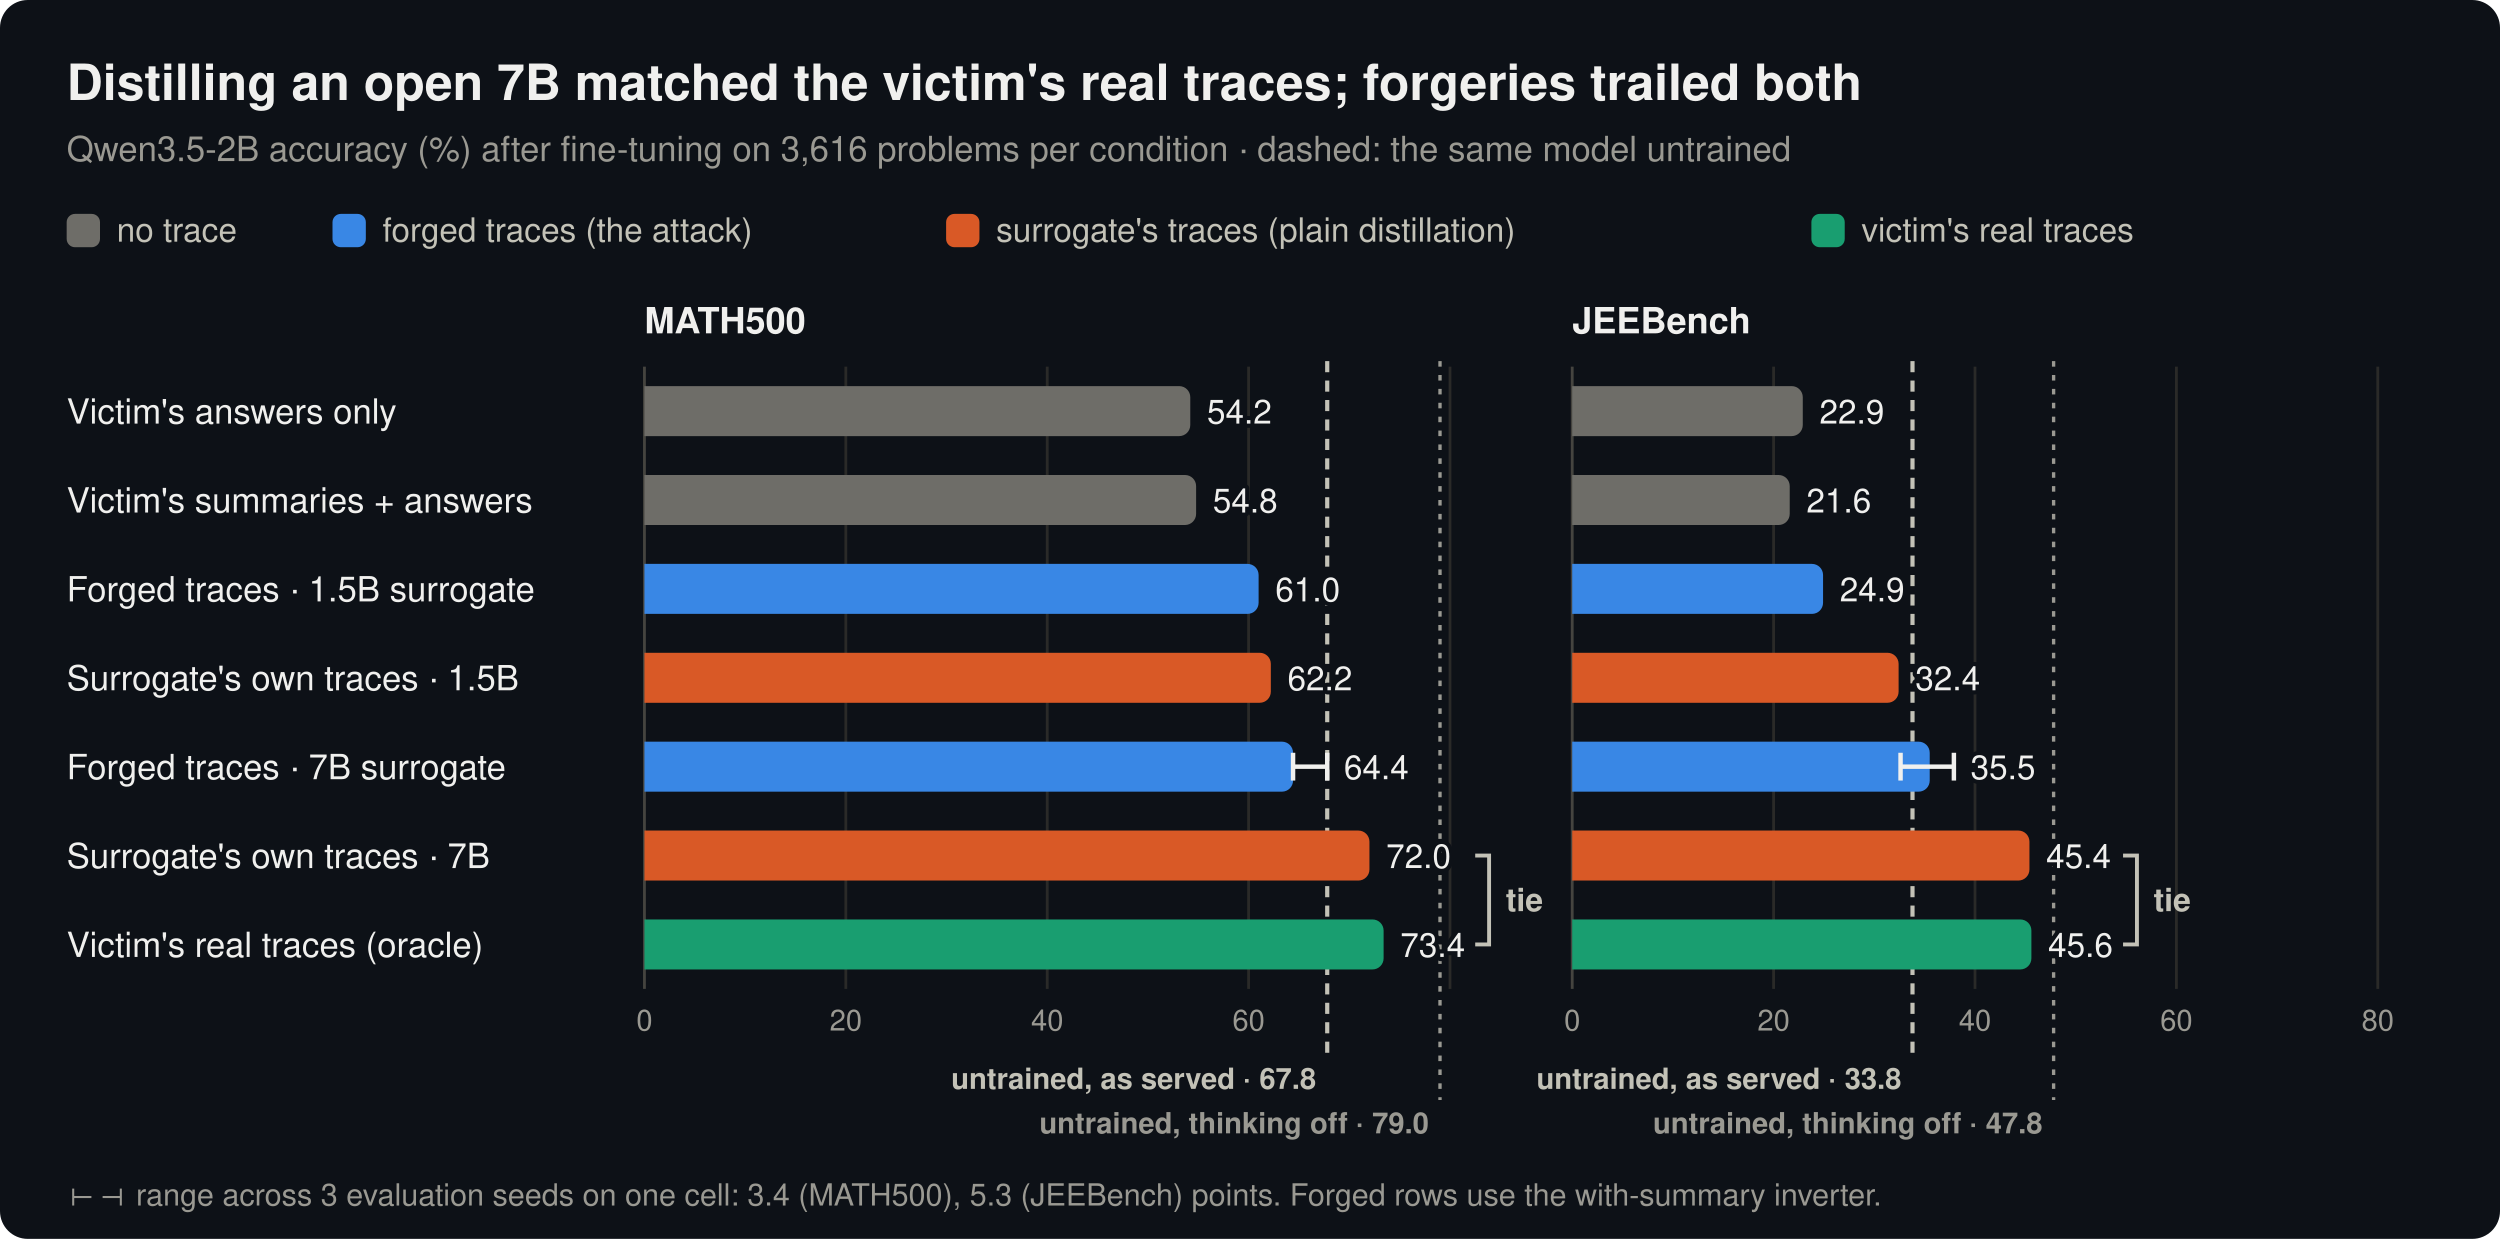
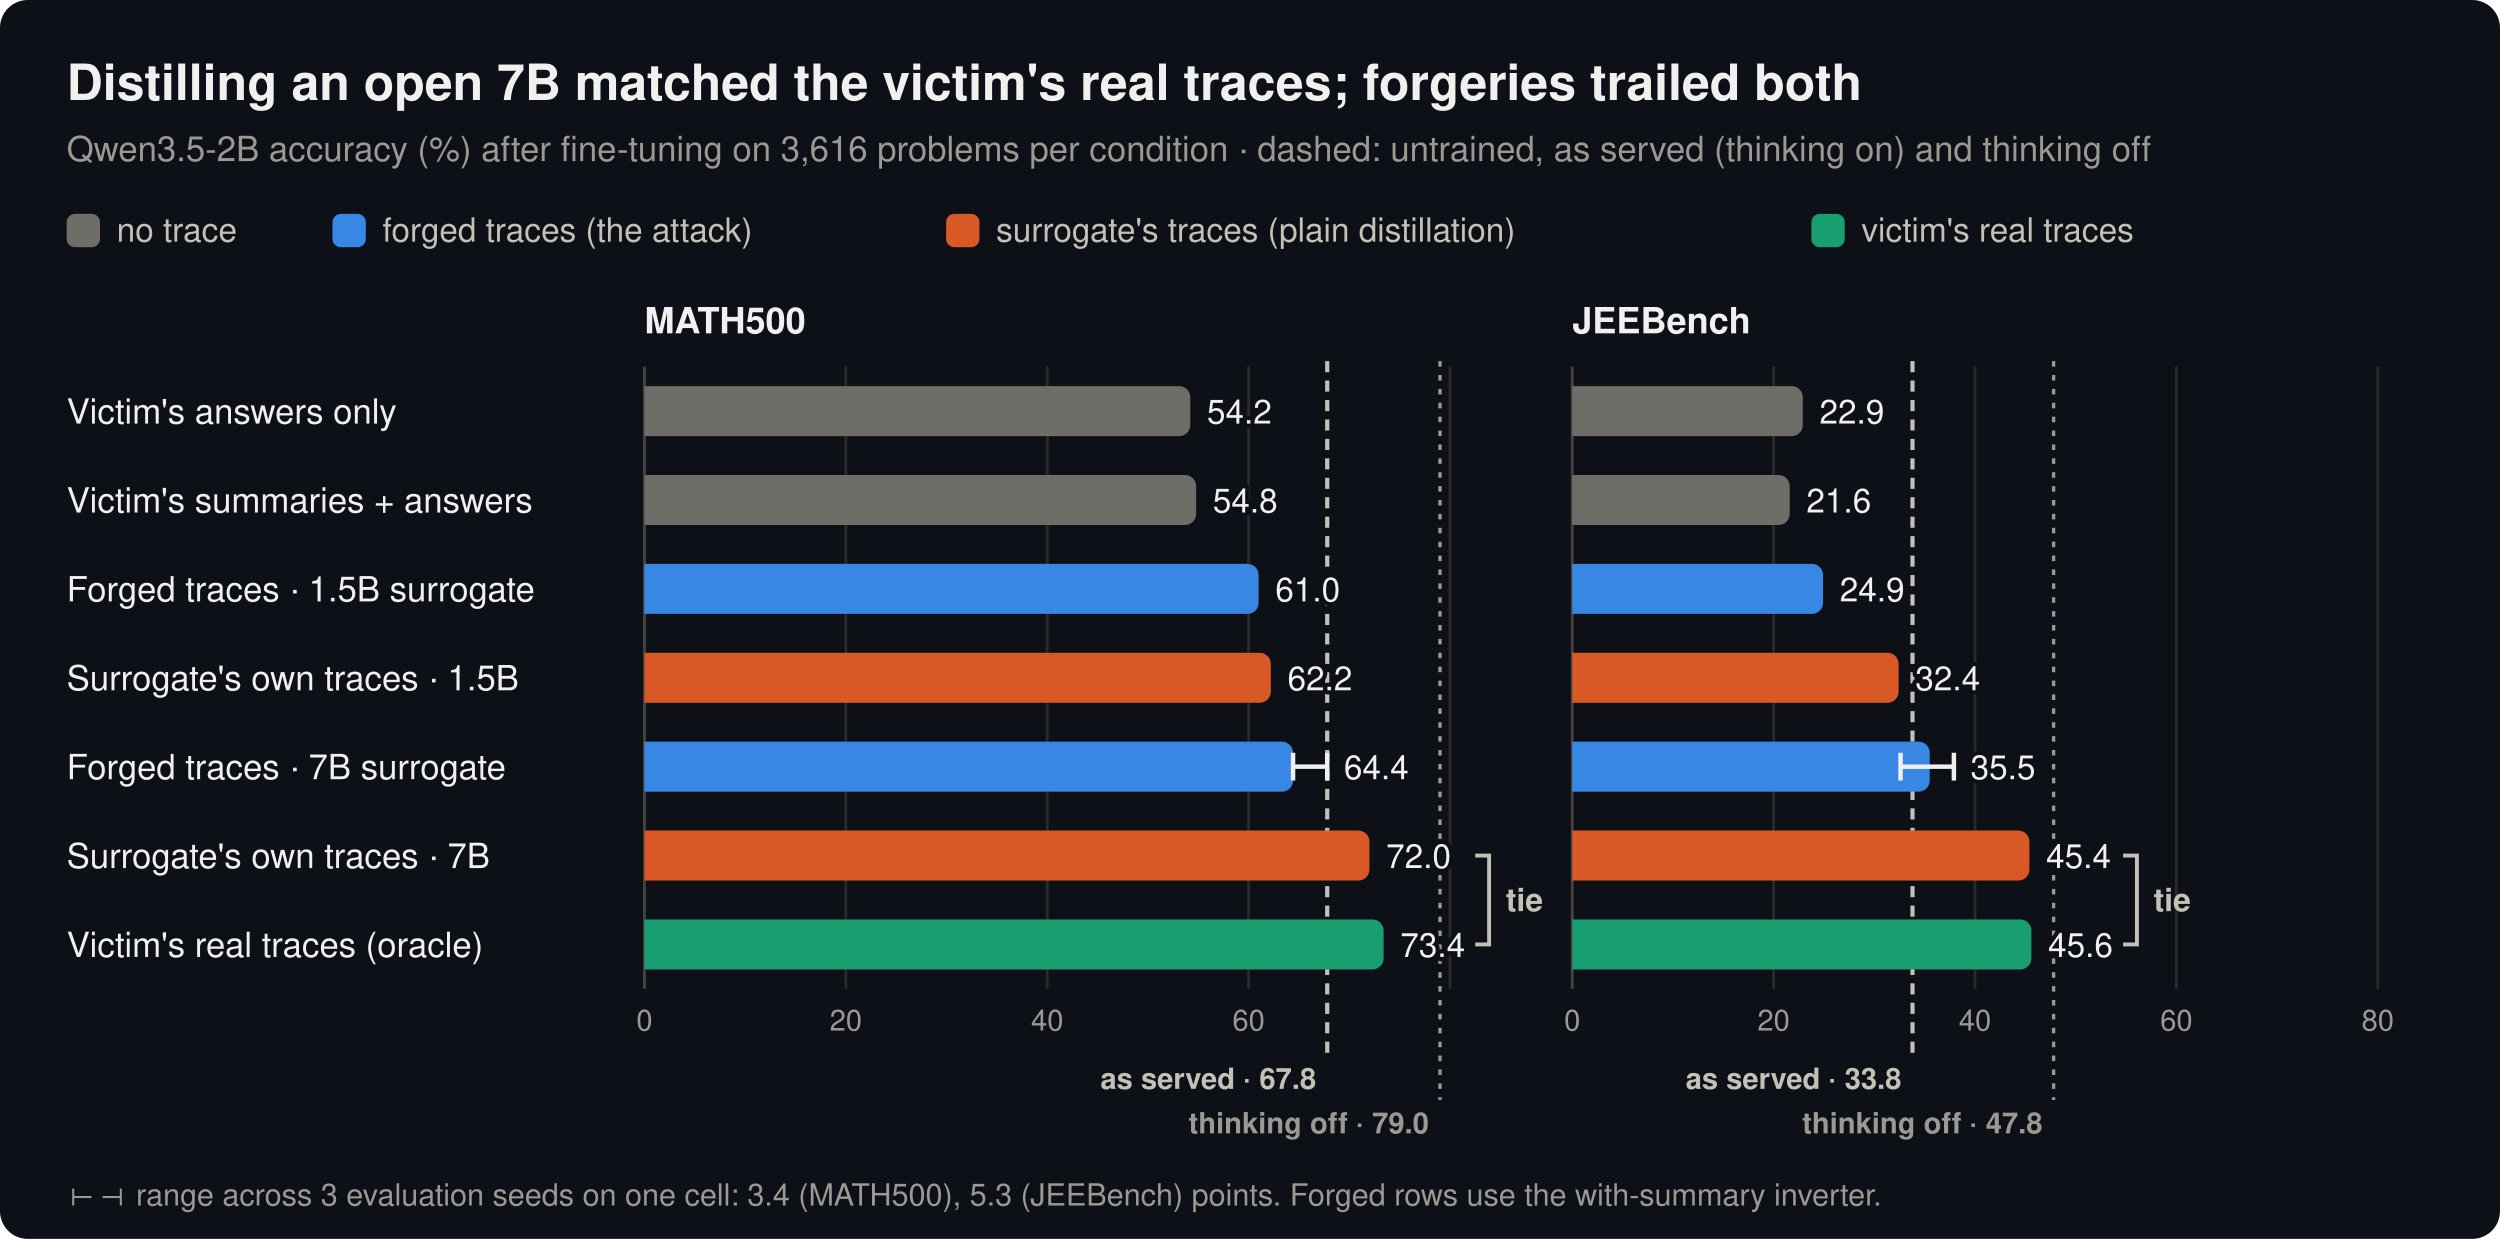
<svg xmlns="http://www.w3.org/2000/svg" width="900" height="446" viewBox="0 0 900 446" role="img" aria-label="Student accuracy by training condition">
  <rect x="0.0" y="0.0" width="900.0" height="446.0" rx="10" fill="#0d1117" />
  <text x="24.0" y="36.0" font-family="system-ui, -apple-system, &quot;Segoe UI&quot;, Helvetica, Arial, sans-serif" font-size="18" fill="#f0f0ee" text-anchor="start" font-weight="700" style="">Distilling an open 7B matched the victim's real traces; forgeries trailed both</text>
-   <text x="24.0" y="58.0" font-family="system-ui, -apple-system, &quot;Segoe UI&quot;, Helvetica, Arial, sans-serif" font-size="12.5" fill="#9a9992" text-anchor="start" font-weight="normal" style="">Qwen3.5-2B accuracy (%) after fine-tuning on 3,616 problems per condition · dashed: the same model untrained</text>
+   <text x="24.0" y="58.0" font-family="system-ui, -apple-system, &quot;Segoe UI&quot;, Helvetica, Arial, sans-serif" font-size="12.5" fill="#9a9992" text-anchor="start" font-weight="normal" style="">Qwen3.5-2B accuracy (%) after fine-tuning on 3,616 problems per condition · dashed: untrained, as served (thinking on) and thinking off</text>
  <rect x="24.0" y="77.0" width="12.0" height="12.0" rx="3" fill="#6e6d68" />
  <text x="42.0" y="87.0" font-family="system-ui, -apple-system, &quot;Segoe UI&quot;, Helvetica, Arial, sans-serif" font-size="12" fill="#c3c2b7" text-anchor="start" font-weight="normal" style="">no trace</text>
  <rect x="119.7" y="77.0" width="12.0" height="12.0" rx="3" fill="#3987e5" />
  <text x="137.7" y="87.0" font-family="system-ui, -apple-system, &quot;Segoe UI&quot;, Helvetica, Arial, sans-serif" font-size="12" fill="#c3c2b7" text-anchor="start" font-weight="normal" style="">forged traces (the attack)</text>
  <rect x="340.6" y="77.0" width="12.0" height="12.0" rx="3" fill="#d95926" />
  <text x="358.6" y="87.0" font-family="system-ui, -apple-system, &quot;Segoe UI&quot;, Helvetica, Arial, sans-serif" font-size="12" fill="#c3c2b7" text-anchor="start" font-weight="normal" style="">surrogate's traces (plain distillation)</text>
  <rect x="652.1" y="77.0" width="12.0" height="12.0" rx="3" fill="#199e70" />
  <text x="670.1" y="87.0" font-family="system-ui, -apple-system, &quot;Segoe UI&quot;, Helvetica, Arial, sans-serif" font-size="12" fill="#c3c2b7" text-anchor="start" font-weight="normal" style="">victim's real traces</text>
  <text x="232.0" y="120.0" font-family="system-ui, -apple-system, &quot;Segoe UI&quot;, Helvetica, Arial, sans-serif" font-size="13" fill="#f0f0ee" text-anchor="start" font-weight="700" style="">MATH500</text>
  <line x1="232.0" y1="132.0" x2="232.0" y2="356.0" stroke="#45443f" stroke-width="1.0" />
  <text x="232.0" y="371.0" font-family="system-ui, -apple-system, &quot;Segoe UI&quot;, Helvetica, Arial, sans-serif" font-size="10.5" fill="#9a9992" text-anchor="middle" font-weight="normal" style="font-variant-numeric: tabular-nums;">0</text>
  <line x1="304.5" y1="132.0" x2="304.5" y2="356.0" stroke="#2a2a28" stroke-width="1.0" />
  <text x="304.5" y="371.0" font-family="system-ui, -apple-system, &quot;Segoe UI&quot;, Helvetica, Arial, sans-serif" font-size="10.5" fill="#9a9992" text-anchor="middle" font-weight="normal" style="font-variant-numeric: tabular-nums;">20</text>
  <line x1="377.0" y1="132.0" x2="377.0" y2="356.0" stroke="#2a2a28" stroke-width="1.0" />
  <text x="377.0" y="371.0" font-family="system-ui, -apple-system, &quot;Segoe UI&quot;, Helvetica, Arial, sans-serif" font-size="10.5" fill="#9a9992" text-anchor="middle" font-weight="normal" style="font-variant-numeric: tabular-nums;">40</text>
  <line x1="449.5" y1="132.0" x2="449.5" y2="356.0" stroke="#2a2a28" stroke-width="1.0" />
  <text x="449.5" y="371.0" font-family="system-ui, -apple-system, &quot;Segoe UI&quot;, Helvetica, Arial, sans-serif" font-size="10.5" fill="#9a9992" text-anchor="middle" font-weight="normal" style="font-variant-numeric: tabular-nums;">60</text>
  <line x1="522.0" y1="132.0" x2="522.0" y2="356.0" stroke="#2a2a28" stroke-width="1.0" />
  <line x1="477.8" y1="130.0" x2="477.8" y2="380.0" stroke="#c3c2b7" stroke-width="1.5" stroke-dasharray="4 3" />
-   <text x="473.8" y="392.0" font-family="system-ui, -apple-system, &quot;Segoe UI&quot;, Helvetica, Arial, sans-serif" font-size="10.5" fill="#c3c2b7" text-anchor="end" font-weight="600" style="" paint-order="stroke" stroke="#0d1117" stroke-width="3" stroke-linejoin="round">untrained, as served · 67.8</text>
+   <text x="473.8" y="392.0" font-family="system-ui, -apple-system, &quot;Segoe UI&quot;, Helvetica, Arial, sans-serif" font-size="10.5" fill="#c3c2b7" text-anchor="end" font-weight="600" style="" paint-order="stroke" stroke="#0d1117" stroke-width="3" stroke-linejoin="round">as served · 67.8</text>
  <line x1="518.4" y1="130.0" x2="518.4" y2="396.0" stroke="#9a9992" stroke-width="1.2" stroke-dasharray="2 3" />
-   <text x="514.4" y="408.0" font-family="system-ui, -apple-system, &quot;Segoe UI&quot;, Helvetica, Arial, sans-serif" font-size="10.5" fill="#9a9992" text-anchor="end" font-weight="600" style="" paint-order="stroke" stroke="#0d1117" stroke-width="3" stroke-linejoin="round">untrained, thinking off · 79.0</text>
+   <text x="514.4" y="408.0" font-family="system-ui, -apple-system, &quot;Segoe UI&quot;, Helvetica, Arial, sans-serif" font-size="10.5" fill="#9a9992" text-anchor="end" font-weight="600" style="" paint-order="stroke" stroke="#0d1117" stroke-width="3" stroke-linejoin="round">thinking off · 79.0</text>
  <path d="M232.0,139.0 H424.5 a4,4 0 0 1 4,4 V153.0 a4,4 0 0 1 -4,4 H232.0 Z" fill="#6e6d68" />
  <path d="M232.0,171.0 H426.6 a4,4 0 0 1 4,4 V185.0 a4,4 0 0 1 -4,4 H232.0 Z" fill="#6e6d68" />
  <path d="M232.0,203.0 H449.1 a4,4 0 0 1 4,4 V217.0 a4,4 0 0 1 -4,4 H232.0 Z" fill="#3987e5" />
  <path d="M232.0,235.0 H453.5 a4,4 0 0 1 4,4 V249.0 a4,4 0 0 1 -4,4 H232.0 Z" fill="#d95926" />
  <path d="M232.0,267.0 H461.5 a4,4 0 0 1 4,4 V281.0 a4,4 0 0 1 -4,4 H232.0 Z" fill="#3987e5" />
  <path d="M232.0,299.0 H489.0 a4,4 0 0 1 4,4 V313.0 a4,4 0 0 1 -4,4 H232.0 Z" fill="#d95926" />
  <path d="M232.0,331.0 H494.1 a4,4 0 0 1 4,4 V345.0 a4,4 0 0 1 -4,4 H232.0 Z" fill="#199e70" />
  <path d="M531.075,308.0 H536.075 V340.0 H531.075" fill="none" stroke="#c3c2b7" stroke-width="1.4" />
  <text x="542.1" y="328.0" font-family="system-ui, -apple-system, &quot;Segoe UI&quot;, Helvetica, Arial, sans-serif" font-size="11.5" fill="#c3c2b7" text-anchor="start" font-weight="700" style="">tie</text>
  <text x="434.5" y="152.5" font-family="system-ui, -apple-system, &quot;Segoe UI&quot;, Helvetica, Arial, sans-serif" font-size="12" fill="#f0f0ee" text-anchor="start" font-weight="normal" style="font-variant-numeric: tabular-nums;" paint-order="stroke" stroke="#0d1117" stroke-width="3" stroke-linejoin="round">54.2</text>
  <text x="436.6" y="184.5" font-family="system-ui, -apple-system, &quot;Segoe UI&quot;, Helvetica, Arial, sans-serif" font-size="12" fill="#f0f0ee" text-anchor="start" font-weight="normal" style="font-variant-numeric: tabular-nums;" paint-order="stroke" stroke="#0d1117" stroke-width="3" stroke-linejoin="round">54.8</text>
  <text x="459.1" y="216.5" font-family="system-ui, -apple-system, &quot;Segoe UI&quot;, Helvetica, Arial, sans-serif" font-size="12" fill="#f0f0ee" text-anchor="start" font-weight="normal" style="font-variant-numeric: tabular-nums;" paint-order="stroke" stroke="#0d1117" stroke-width="3" stroke-linejoin="round">61.0</text>
  <text x="463.5" y="248.5" font-family="system-ui, -apple-system, &quot;Segoe UI&quot;, Helvetica, Arial, sans-serif" font-size="12" fill="#f0f0ee" text-anchor="start" font-weight="normal" style="font-variant-numeric: tabular-nums;" paint-order="stroke" stroke="#0d1117" stroke-width="3" stroke-linejoin="round">62.2</text>
  <line x1="465.5" y1="276.0" x2="477.8" y2="276.0" stroke="#f0f0ee" stroke-width="1.6" />
  <line x1="465.5" y1="271.0" x2="465.5" y2="281.0" stroke="#f0f0ee" stroke-width="1.6" />
  <line x1="477.8" y1="271.0" x2="477.8" y2="281.0" stroke="#f0f0ee" stroke-width="1.6" />
  <text x="483.8" y="280.5" font-family="system-ui, -apple-system, &quot;Segoe UI&quot;, Helvetica, Arial, sans-serif" font-size="12" fill="#f0f0ee" text-anchor="start" font-weight="normal" style="font-variant-numeric: tabular-nums;" paint-order="stroke" stroke="#0d1117" stroke-width="3" stroke-linejoin="round">64.4</text>
  <text x="499.0" y="312.5" font-family="system-ui, -apple-system, &quot;Segoe UI&quot;, Helvetica, Arial, sans-serif" font-size="12" fill="#f0f0ee" text-anchor="start" font-weight="normal" style="font-variant-numeric: tabular-nums;" paint-order="stroke" stroke="#0d1117" stroke-width="3" stroke-linejoin="round">72.0</text>
  <text x="504.1" y="344.5" font-family="system-ui, -apple-system, &quot;Segoe UI&quot;, Helvetica, Arial, sans-serif" font-size="12" fill="#f0f0ee" text-anchor="start" font-weight="normal" style="font-variant-numeric: tabular-nums;" paint-order="stroke" stroke="#0d1117" stroke-width="3" stroke-linejoin="round">73.4</text>
  <text x="566.0" y="120.0" font-family="system-ui, -apple-system, &quot;Segoe UI&quot;, Helvetica, Arial, sans-serif" font-size="13" fill="#f0f0ee" text-anchor="start" font-weight="700" style="">JEEBench</text>
  <line x1="566.0" y1="132.0" x2="566.0" y2="356.0" stroke="#45443f" stroke-width="1.0" />
  <text x="566.0" y="371.0" font-family="system-ui, -apple-system, &quot;Segoe UI&quot;, Helvetica, Arial, sans-serif" font-size="10.5" fill="#9a9992" text-anchor="middle" font-weight="normal" style="font-variant-numeric: tabular-nums;">0</text>
  <line x1="638.5" y1="132.0" x2="638.5" y2="356.0" stroke="#2a2a28" stroke-width="1.0" />
  <text x="638.5" y="371.0" font-family="system-ui, -apple-system, &quot;Segoe UI&quot;, Helvetica, Arial, sans-serif" font-size="10.5" fill="#9a9992" text-anchor="middle" font-weight="normal" style="font-variant-numeric: tabular-nums;">20</text>
  <line x1="711.0" y1="132.0" x2="711.0" y2="356.0" stroke="#2a2a28" stroke-width="1.0" />
  <text x="711.0" y="371.0" font-family="system-ui, -apple-system, &quot;Segoe UI&quot;, Helvetica, Arial, sans-serif" font-size="10.5" fill="#9a9992" text-anchor="middle" font-weight="normal" style="font-variant-numeric: tabular-nums;">40</text>
  <line x1="783.5" y1="132.0" x2="783.5" y2="356.0" stroke="#2a2a28" stroke-width="1.0" />
  <text x="783.5" y="371.0" font-family="system-ui, -apple-system, &quot;Segoe UI&quot;, Helvetica, Arial, sans-serif" font-size="10.5" fill="#9a9992" text-anchor="middle" font-weight="normal" style="font-variant-numeric: tabular-nums;">60</text>
  <line x1="856.0" y1="132.0" x2="856.0" y2="356.0" stroke="#2a2a28" stroke-width="1.0" />
  <text x="856.0" y="371.0" font-family="system-ui, -apple-system, &quot;Segoe UI&quot;, Helvetica, Arial, sans-serif" font-size="10.5" fill="#9a9992" text-anchor="middle" font-weight="normal" style="font-variant-numeric: tabular-nums;">80</text>
  <line x1="688.5" y1="130.0" x2="688.5" y2="380.0" stroke="#c3c2b7" stroke-width="1.5" stroke-dasharray="4 3" />
-   <text x="684.5" y="392.0" font-family="system-ui, -apple-system, &quot;Segoe UI&quot;, Helvetica, Arial, sans-serif" font-size="10.5" fill="#c3c2b7" text-anchor="end" font-weight="600" style="" paint-order="stroke" stroke="#0d1117" stroke-width="3" stroke-linejoin="round">untrained, as served · 33.8</text>
+   <text x="684.5" y="392.0" font-family="system-ui, -apple-system, &quot;Segoe UI&quot;, Helvetica, Arial, sans-serif" font-size="10.5" fill="#c3c2b7" text-anchor="end" font-weight="600" style="" paint-order="stroke" stroke="#0d1117" stroke-width="3" stroke-linejoin="round">as served · 33.8</text>
  <line x1="739.3" y1="130.0" x2="739.3" y2="396.0" stroke="#9a9992" stroke-width="1.2" stroke-dasharray="2 3" />
-   <text x="735.3" y="408.0" font-family="system-ui, -apple-system, &quot;Segoe UI&quot;, Helvetica, Arial, sans-serif" font-size="10.5" fill="#9a9992" text-anchor="end" font-weight="600" style="" paint-order="stroke" stroke="#0d1117" stroke-width="3" stroke-linejoin="round">untrained, thinking off · 47.8</text>
+   <text x="735.3" y="408.0" font-family="system-ui, -apple-system, &quot;Segoe UI&quot;, Helvetica, Arial, sans-serif" font-size="10.5" fill="#9a9992" text-anchor="end" font-weight="600" style="" paint-order="stroke" stroke="#0d1117" stroke-width="3" stroke-linejoin="round">thinking off · 47.8</text>
  <path d="M566.0,139.0 H645.0 a4,4 0 0 1 4,4 V153.0 a4,4 0 0 1 -4,4 H566.0 Z" fill="#6e6d68" />
  <path d="M566.0,171.0 H640.3 a4,4 0 0 1 4,4 V185.0 a4,4 0 0 1 -4,4 H566.0 Z" fill="#6e6d68" />
  <path d="M566.0,203.0 H652.3 a4,4 0 0 1 4,4 V217.0 a4,4 0 0 1 -4,4 H566.0 Z" fill="#3987e5" />
  <path d="M566.0,235.0 H679.5 a4,4 0 0 1 4,4 V249.0 a4,4 0 0 1 -4,4 H566.0 Z" fill="#d95926" />
  <path d="M566.0,267.0 H690.7 a4,4 0 0 1 4,4 V281.0 a4,4 0 0 1 -4,4 H566.0 Z" fill="#3987e5" />
  <path d="M566.0,299.0 H726.6 a4,4 0 0 1 4,4 V313.0 a4,4 0 0 1 -4,4 H566.0 Z" fill="#d95926" />
  <path d="M566.0,331.0 H727.3 a4,4 0 0 1 4,4 V345.0 a4,4 0 0 1 -4,4 H566.0 Z" fill="#199e70" />
  <path d="M764.3,308.0 H769.3 V340.0 H764.3" fill="none" stroke="#c3c2b7" stroke-width="1.4" />
  <text x="775.3" y="328.0" font-family="system-ui, -apple-system, &quot;Segoe UI&quot;, Helvetica, Arial, sans-serif" font-size="11.5" fill="#c3c2b7" text-anchor="start" font-weight="700" style="">tie</text>
  <text x="655.0" y="152.5" font-family="system-ui, -apple-system, &quot;Segoe UI&quot;, Helvetica, Arial, sans-serif" font-size="12" fill="#f0f0ee" text-anchor="start" font-weight="normal" style="font-variant-numeric: tabular-nums;" paint-order="stroke" stroke="#0d1117" stroke-width="3" stroke-linejoin="round">22.9</text>
  <text x="650.3" y="184.5" font-family="system-ui, -apple-system, &quot;Segoe UI&quot;, Helvetica, Arial, sans-serif" font-size="12" fill="#f0f0ee" text-anchor="start" font-weight="normal" style="font-variant-numeric: tabular-nums;" paint-order="stroke" stroke="#0d1117" stroke-width="3" stroke-linejoin="round">21.6</text>
  <text x="662.3" y="216.5" font-family="system-ui, -apple-system, &quot;Segoe UI&quot;, Helvetica, Arial, sans-serif" font-size="12" fill="#f0f0ee" text-anchor="start" font-weight="normal" style="font-variant-numeric: tabular-nums;" paint-order="stroke" stroke="#0d1117" stroke-width="3" stroke-linejoin="round">24.9</text>
  <text x="689.5" y="248.5" font-family="system-ui, -apple-system, &quot;Segoe UI&quot;, Helvetica, Arial, sans-serif" font-size="12" fill="#f0f0ee" text-anchor="start" font-weight="normal" style="font-variant-numeric: tabular-nums;" paint-order="stroke" stroke="#0d1117" stroke-width="3" stroke-linejoin="round">32.4</text>
  <line x1="684.2" y1="276.0" x2="703.4" y2="276.0" stroke="#f0f0ee" stroke-width="1.6" />
  <line x1="684.2" y1="271.0" x2="684.2" y2="281.0" stroke="#f0f0ee" stroke-width="1.6" />
  <line x1="703.4" y1="271.0" x2="703.4" y2="281.0" stroke="#f0f0ee" stroke-width="1.6" />
  <text x="709.4" y="280.5" font-family="system-ui, -apple-system, &quot;Segoe UI&quot;, Helvetica, Arial, sans-serif" font-size="12" fill="#f0f0ee" text-anchor="start" font-weight="normal" style="font-variant-numeric: tabular-nums;" paint-order="stroke" stroke="#0d1117" stroke-width="3" stroke-linejoin="round">35.5</text>
  <text x="736.6" y="312.5" font-family="system-ui, -apple-system, &quot;Segoe UI&quot;, Helvetica, Arial, sans-serif" font-size="12" fill="#f0f0ee" text-anchor="start" font-weight="normal" style="font-variant-numeric: tabular-nums;" paint-order="stroke" stroke="#0d1117" stroke-width="3" stroke-linejoin="round">45.4</text>
  <text x="737.3" y="344.5" font-family="system-ui, -apple-system, &quot;Segoe UI&quot;, Helvetica, Arial, sans-serif" font-size="12" fill="#f0f0ee" text-anchor="start" font-weight="normal" style="font-variant-numeric: tabular-nums;" paint-order="stroke" stroke="#0d1117" stroke-width="3" stroke-linejoin="round">45.6</text>
  <text x="24.0" y="152.5" font-family="system-ui, -apple-system, &quot;Segoe UI&quot;, Helvetica, Arial, sans-serif" font-size="12.5" fill="#f0f0ee" text-anchor="start" font-weight="normal" style="">Victim's answers only</text>
  <text x="24.0" y="184.5" font-family="system-ui, -apple-system, &quot;Segoe UI&quot;, Helvetica, Arial, sans-serif" font-size="12.5" fill="#f0f0ee" text-anchor="start" font-weight="normal" style="">Victim's summaries + answers</text>
  <text x="24.0" y="216.5" font-family="system-ui, -apple-system, &quot;Segoe UI&quot;, Helvetica, Arial, sans-serif" font-size="12.5" fill="#f0f0ee" text-anchor="start" font-weight="normal" style="">Forged traces · 1.5B surrogate</text>
  <text x="24.0" y="248.5" font-family="system-ui, -apple-system, &quot;Segoe UI&quot;, Helvetica, Arial, sans-serif" font-size="12.5" fill="#f0f0ee" text-anchor="start" font-weight="normal" style="">Surrogate's own traces · 1.5B</text>
  <text x="24.0" y="280.5" font-family="system-ui, -apple-system, &quot;Segoe UI&quot;, Helvetica, Arial, sans-serif" font-size="12.5" fill="#f0f0ee" text-anchor="start" font-weight="normal" style="">Forged traces · 7B surrogate</text>
  <text x="24.0" y="312.5" font-family="system-ui, -apple-system, &quot;Segoe UI&quot;, Helvetica, Arial, sans-serif" font-size="12.5" fill="#f0f0ee" text-anchor="start" font-weight="normal" style="">Surrogate's own traces · 7B</text>
  <text x="24.0" y="344.5" font-family="system-ui, -apple-system, &quot;Segoe UI&quot;, Helvetica, Arial, sans-serif" font-size="12.5" fill="#f0f0ee" text-anchor="start" font-weight="normal" style="">Victim's real traces (oracle)</text>
  <text x="24.0" y="434.0" font-family="system-ui, -apple-system, &quot;Segoe UI&quot;, Helvetica, Arial, sans-serif" font-size="11" fill="#9a9992" text-anchor="start" font-weight="normal" style="">⊢⊣ range across 3 evaluation seeds on one cell: 3.4 (MATH500), 5.3 (JEEBench) points. Forged rows use the with-summary inverter.</text>
</svg>
